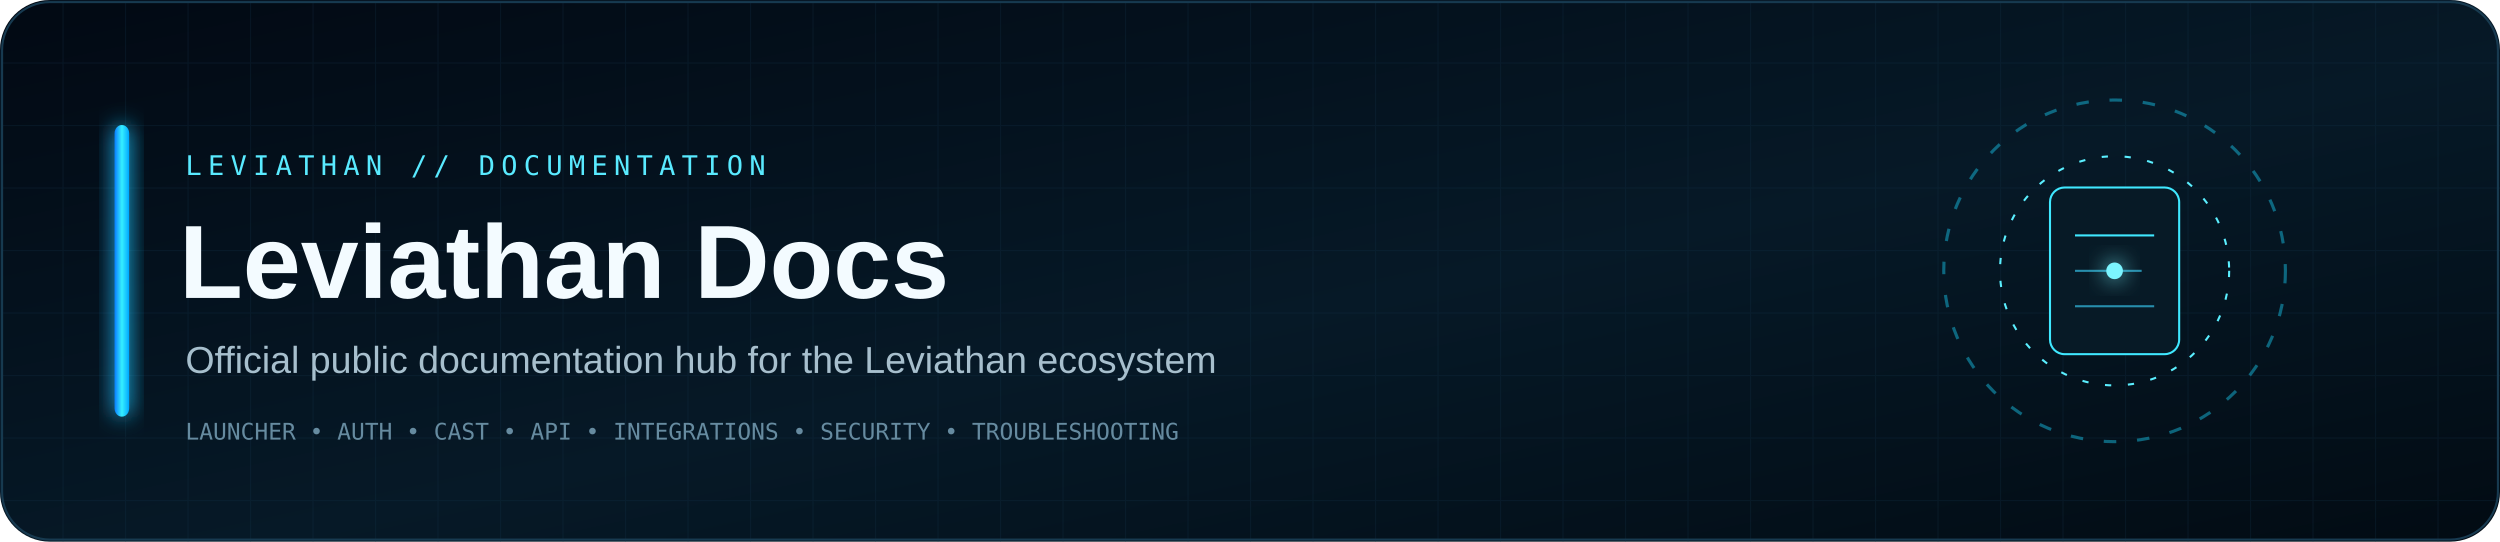
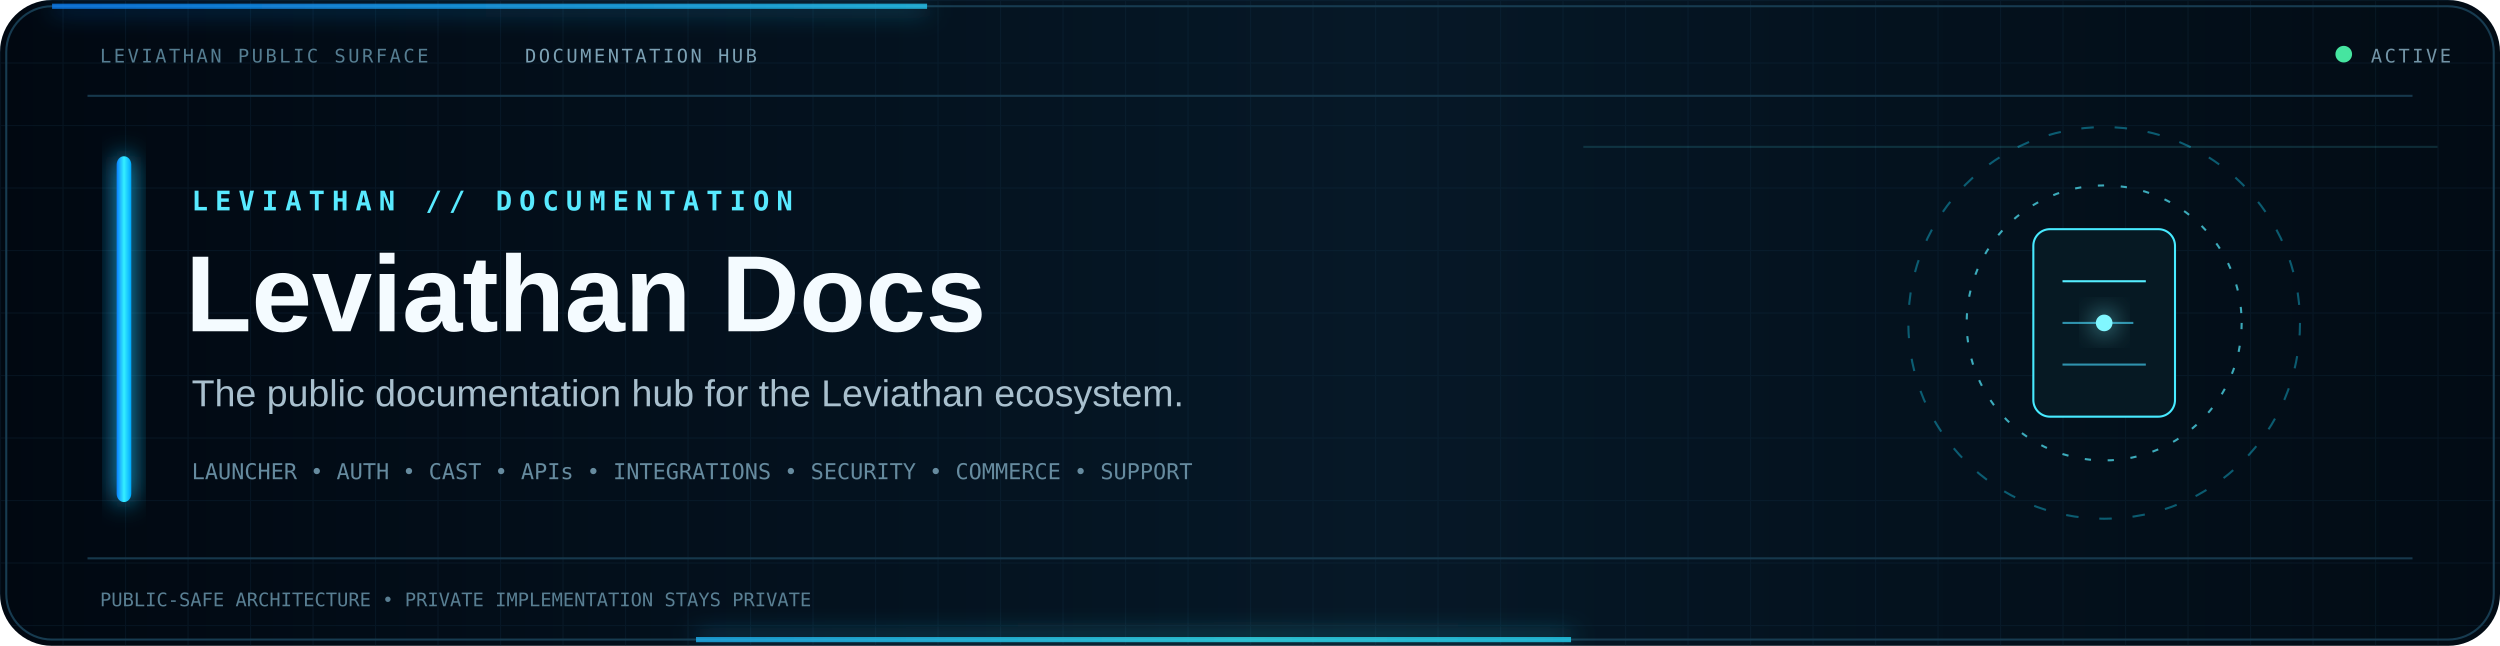
- <svg xmlns="http://www.w3.org/2000/svg" width="1200" height="260" viewBox="0 0 1200 260">
+ <svg xmlns="http://www.w3.org/2000/svg" width="1200" height="310" viewBox="0 0 1200 310">
  <defs>
-     <linearGradient id="bg" x1="0" y1="0" x2="1" y2="1">
-       <stop offset="0" stop-color="#020913" />
-       <stop offset=".55" stop-color="#061927" />
-       <stop offset="1" stop-color="#020b13" />
+     <linearGradient id="b" x1="0" x2="1">
+       <stop stop-color="#010811" />
+       <stop offset=".55" stop-color="#061827" />
+       <stop offset="1" stop-color="#020b14" />
    </linearGradient>
-     <linearGradient id="c" x1="0" y1="0" x2="1" y2="0">
-       <stop offset="0" stop-color="#087dff" />
+     <linearGradient id="c" x1="0" x2="1">
+       <stop stop-color="#087fff" />
      <stop offset=".5" stop-color="#35efff" />
      <stop offset="1" stop-color="#00a7ff" />
    </linearGradient>
    <filter id="g" x="-100%" y="-100%" width="300%" height="300%">
-       <feGaussianBlur stdDeviation="5" result="b" />
+       <feGaussianBlur stdDeviation="6" result="x" />
      <feMerge>
-         <feMergeNode in="b" />
+         <feMergeNode in="x" />
        <feMergeNode in="SourceGraphic" />
      </feMerge>
    </filter>
-     <pattern id="grid" width="30" height="30" patternUnits="userSpaceOnUse">
+     <pattern id="p" width="30" height="30" patternUnits="userSpaceOnUse">
      <path d="M30 0H0V30" fill="none" stroke="#12344b" opacity=".25" />
    </pattern>
  </defs>
-   <rect width="1200" height="260" rx="24" fill="url(#bg)" />
-   <rect width="1200" height="260" rx="24" fill="url(#grid)" />
-   <rect x="1" y="1" width="1198" height="258" rx="23" fill="none" stroke="#173a50" />
-   <rect x="55" y="60" width="7" height="140" rx="4" fill="url(#c)" filter="url(#g)" />
-   <text x="89" y="84" fill="#59eaff" font-family="ui-monospace,Consolas,monospace" font-size="13" letter-spacing="3">LEVIATHAN // DOCUMENTATION</text>
-   <text x="86" y="143" fill="#f3fbff" font-family="Segoe UI,Arial,sans-serif" font-size="50" font-weight="800">Leviathan Docs</text>
-   <text x="89" y="179" fill="#a7bfcd" font-family="Segoe UI,Arial,sans-serif" font-size="18">Official public documentation hub for the Leviathan ecosystem</text>
-   <text x="89" y="211" fill="#668ba0" font-family="ui-monospace,Consolas,monospace" font-size="11">LAUNCHER • AUTH • CAST • API • INTEGRATIONS • SECURITY • TROUBLESHOOTING</text>
-   <g transform="translate(1015 130)">
-     <circle r="82" fill="none" stroke="#16b8db" stroke-width="1.5" stroke-dasharray="6 10" opacity=".5">
-       <animateTransform attributeName="transform" type="rotate" from="0" to="360" dur="18s" repeatCount="indefinite" />
+   <rect width="1200" height="310" rx="25" fill="url(#b)" />
+   <rect width="1200" height="310" rx="25" fill="url(#p)" />
+   <rect x="3" y="3" width="1194" height="304" rx="22" fill="none" stroke="#173b50" />
+   <rect x="3" y="3" width="1194" height="304" rx="22" fill="none" stroke="url(#c)" stroke-width="2.5" stroke-dasharray="420 1480" filter="url(#g)" opacity=".75">
+     <animate attributeName="stroke-dashoffset" values="0;-1900" dur="9s" repeatCount="indefinite" />
+   </rect>
+   <g font-family="ui-monospace,Consolas,monospace" font-size="9" letter-spacing="1.2">
+     <text x="48" y="30" fill="#557d91">LEVIATHAN PUBLIC SURFACE</text>
+     <text x="252" y="30" fill="#7ca1b4">DOCUMENTATION HUB</text>
+     <circle cx="1125" cy="26" r="4" fill="#46e5a0">
+       <animate attributeName="opacity" values=".3;1;.3" dur="1.5s" repeatCount="indefinite" />
    </circle>
-     <circle r="55" fill="none" stroke="#5aefff" stroke-width="1" stroke-dasharray="3 8">
-       <animateTransform attributeName="transform" type="rotate" from="360" to="0" dur="11s" repeatCount="indefinite" />
+     <text x="1138" y="30" fill="#7294a6">ACTIVE</text>
+   </g>
+   <line x1="42" y1="46" x2="1158" y2="46" stroke="#16384c" />
+   <rect x="56" y="75" width="7" height="166" rx="4" fill="url(#c)" filter="url(#g)" />
+   <text x="92" y="101" fill="#58eaff" font-family="ui-monospace,Consolas,monospace" font-size="13" font-weight="700" letter-spacing="3.4">LEVIATHAN // DOCUMENTATION</text>
+   <text x="89" y="159" fill="#f4fbff" font-family="Segoe UI,Arial,sans-serif" font-size="52" font-weight="800">Leviathan Docs</text>
+   <text x="92" y="195" fill="#a9c0ce" font-family="Segoe UI,Arial,sans-serif" font-size="18">The public documentation hub for the Leviathan ecosystem.</text>
+   <text x="92" y="230" fill="#668b9f" font-family="ui-monospace,Consolas,monospace" font-size="10.5">LAUNCHER • AUTH • CAST • APIs • INTEGRATIONS • SECURITY • COMMERCE • SUPPORT</text>
+   <g transform="translate(1010 155)">
+     <circle r="94" fill="none" stroke="#13b8da" stroke-dasharray="6 10" opacity=".45">
+       <animateTransform attributeName="transform" type="rotate" from="0" to="360" dur="20s" repeatCount="indefinite" />
    </circle>
-     <rect x="-31" y="-40" width="62" height="80" rx="7" fill="#071a26" stroke="#3fe8ff" />
-     <line x1="-19" y1="-17" x2="19" y2="-17" stroke="#3fe8ff" />
-     <line x1="-19" y1="0" x2="13" y2="0" stroke="#278eac" />
-     <line x1="-19" y1="17" x2="19" y2="17" stroke="#278eac" />
-     <circle r="4" fill="#7cf5ff" filter="url(#g)">
-       <animateMotion dur="4s" repeatCount="indefinite" path="M-55 -55 A78 78 0 1 1 -56 -54" />
+     <circle r="66" fill="none" stroke="#54edff" stroke-dasharray="3 8" opacity=".7">
+       <animateTransform attributeName="transform" type="rotate" from="360" to="0" dur="12s" repeatCount="indefinite" />
+     </circle>
+     <rect x="-34" y="-45" width="68" height="90" rx="8" fill="#061923" stroke="#47eaff" />
+     <line x1="-20" y1="-20" x2="20" y2="-20" stroke="#55edff" />
+     <line x1="-20" y1="0" x2="14" y2="0" stroke="#2f92ad" />
+     <line x1="-20" y1="20" x2="20" y2="20" stroke="#2f92ad" />
+     <circle r="4" fill="#81f7ff" filter="url(#g)">
+       <animateMotion dur="4.2s" repeatCount="indefinite" path="M-65 -65 A92 92 0 1 1 -66 -64" />
    </circle>
  </g>
+   <rect x="760" y="70" width="410" height="1" fill="#4eeeff" opacity=".14">
+     <animate attributeName="y" values="70;254;70" dur="6.5s" repeatCount="indefinite" />
+   </rect>
+   <line x1="42" y1="268" x2="1158" y2="268" stroke="#16384c" />
+   <text x="48" y="291" fill="#597f93" font-family="ui-monospace,Consolas,monospace" font-size="9">PUBLIC-SAFE ARCHITECTURE • PRIVATE IMPLEMENTATION STAYS PRIVATE</text>
</svg>
